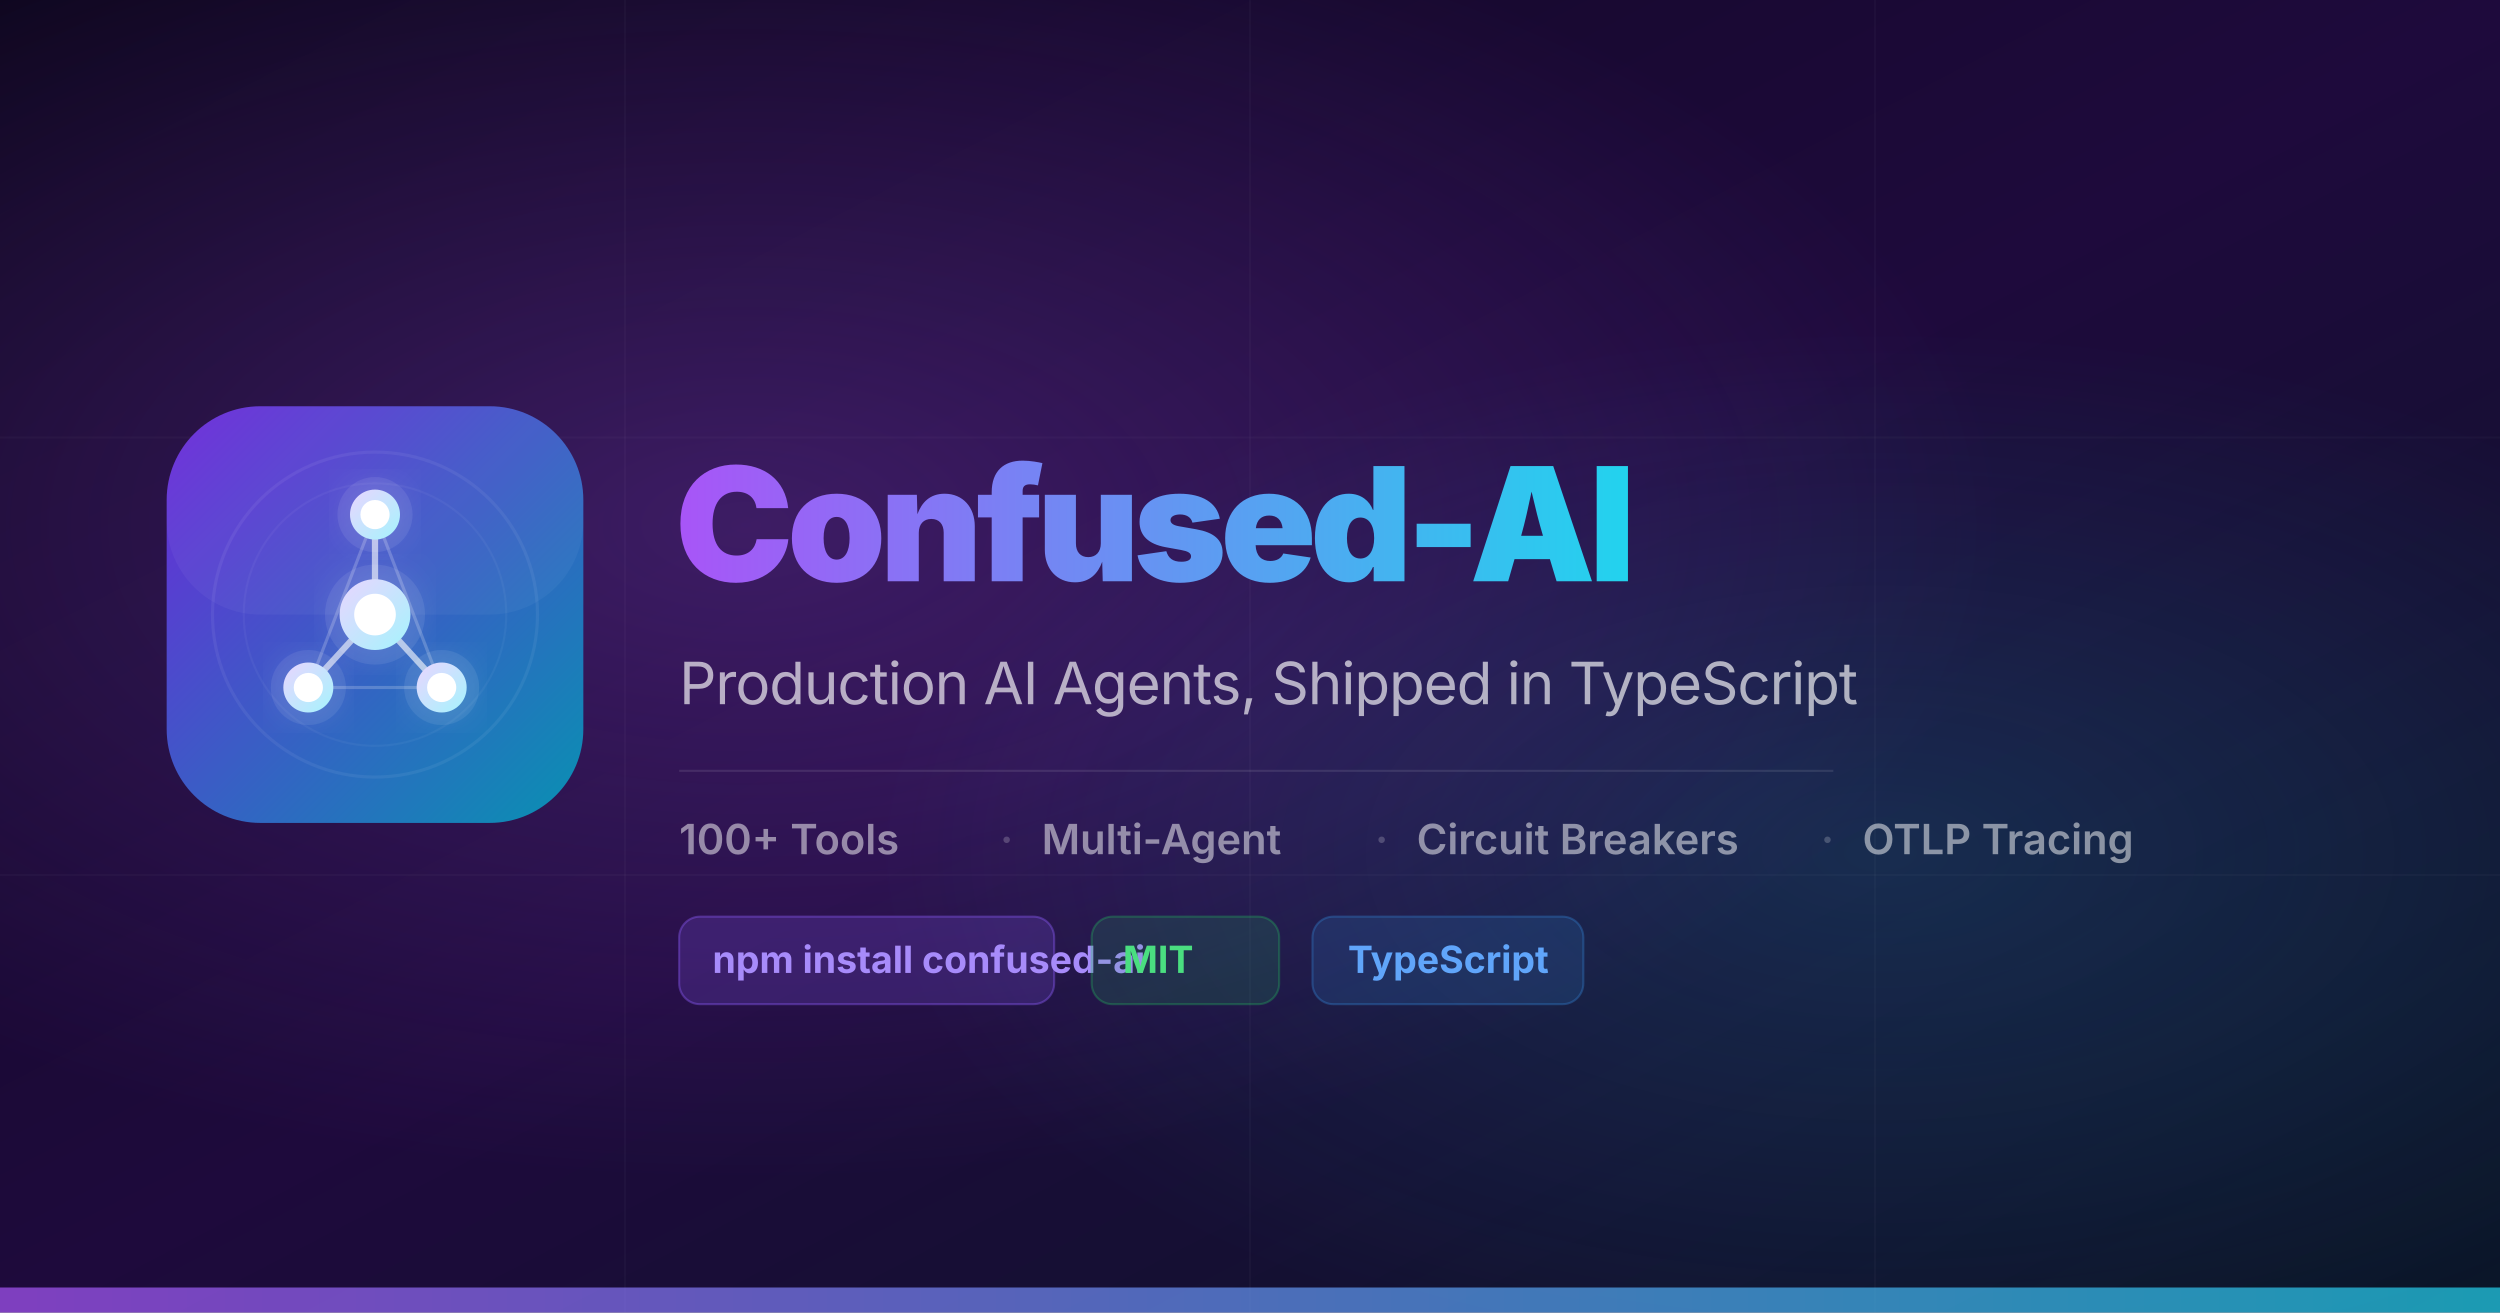
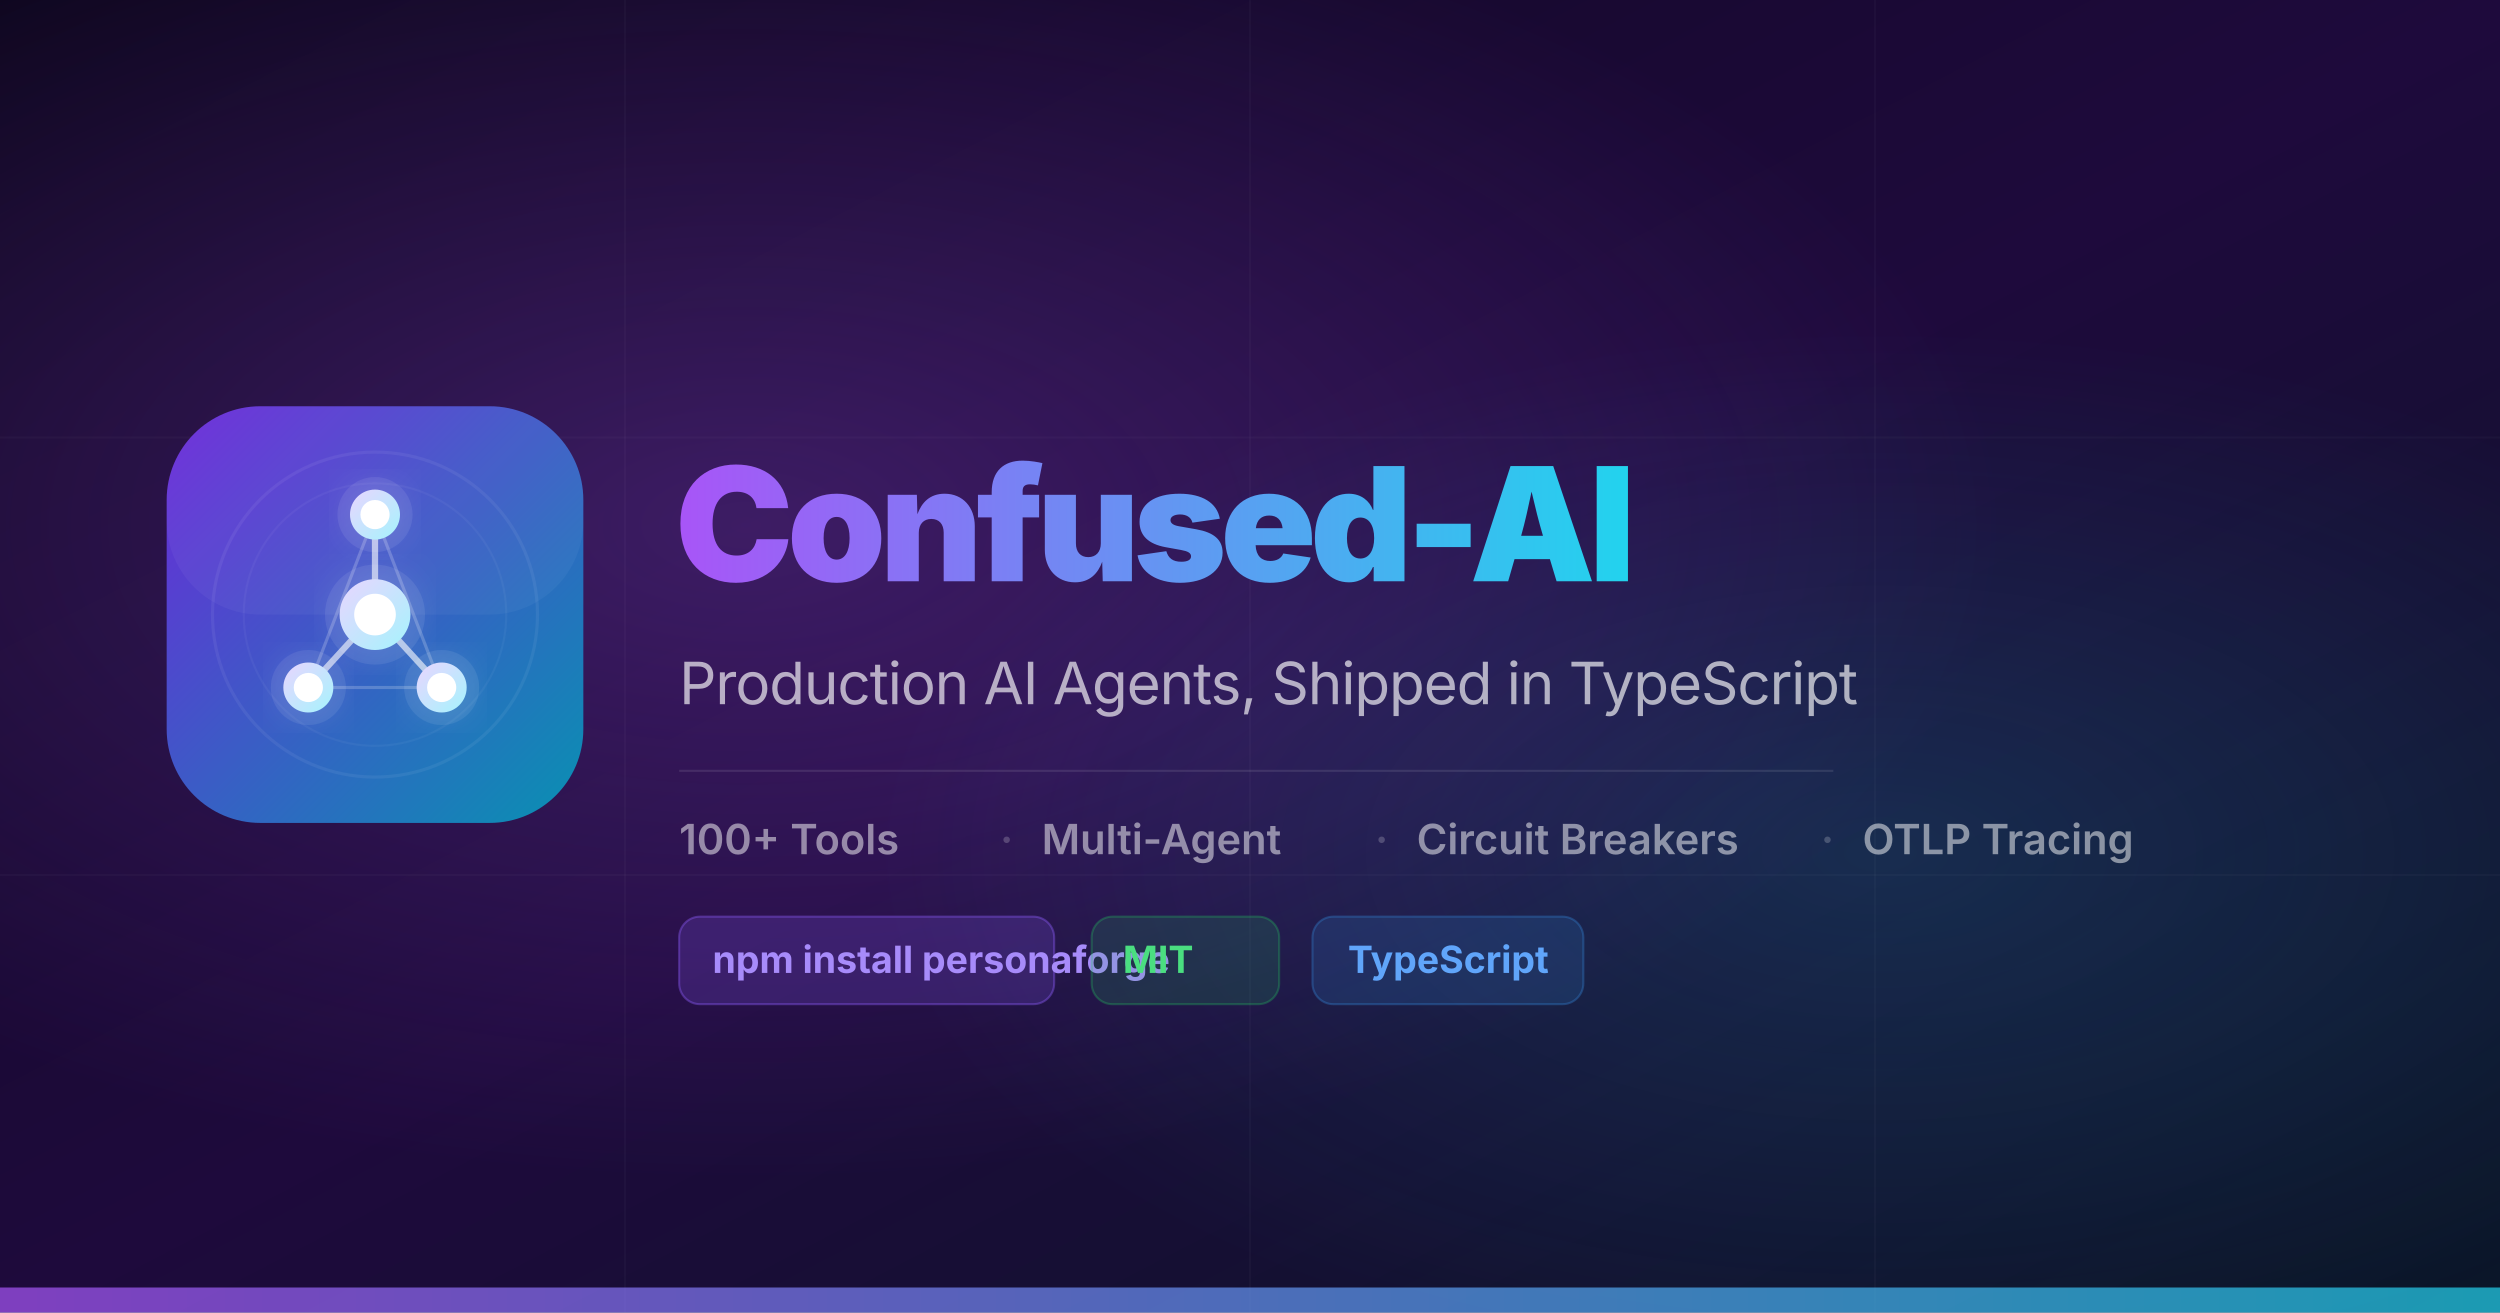
<svg xmlns="http://www.w3.org/2000/svg" viewBox="0 0 1200 630" width="1200" height="630">
  <defs>
    <linearGradient id="og-bg" x1="0%" y1="0%" x2="100%" y2="100%">
      <stop offset="0%" stop-color="#0f0720" />
      <stop offset="50%" stop-color="#1e0a3c" />
      <stop offset="100%" stop-color="#0a1628" />
    </linearGradient>
    <linearGradient id="og-brand" x1="0%" y1="0%" x2="100%" y2="0%">
      <stop offset="0%" stop-color="#a855f7" />
      <stop offset="100%" stop-color="#22d3ee" />
    </linearGradient>
    <linearGradient id="og-node" x1="0%" y1="0%" x2="100%" y2="100%">
      <stop offset="0%" stop-color="#e9d5ff" />
      <stop offset="100%" stop-color="#a5f3fc" />
    </linearGradient>
    <radialGradient id="og-glow-purple" cx="30%" cy="40%" r="50%">
      <stop offset="0%" stop-color="rgba(168,85,247,0.25)" />
      <stop offset="100%" stop-color="rgba(168,85,247,0)" />
    </radialGradient>
    <radialGradient id="og-glow-cyan" cx="75%" cy="65%" r="40%">
      <stop offset="0%" stop-color="rgba(34,211,238,0.15)" />
      <stop offset="100%" stop-color="rgba(34,211,238,0)" />
    </radialGradient>
    <filter id="og-glow">
      <feGaussianBlur stdDeviation="8" result="blur" />
      <feMerge>
        <feMergeNode in="blur" />
        <feMergeNode in="SourceGraphic" />
      </feMerge>
    </filter>
    <filter id="og-node-glow">
      <feGaussianBlur stdDeviation="12" result="blur" />
      <feMerge>
        <feMergeNode in="blur" />
        <feMergeNode in="SourceGraphic" />
      </feMerge>
    </filter>
    <linearGradient id="og-logo-bg" x1="0%" y1="0%" x2="100%" y2="100%">
      <stop offset="0%" stop-color="#6d28d9" />
      <stop offset="100%" stop-color="#0891b2" />
    </linearGradient>
  </defs>
  <rect width="1200" height="630" fill="url(#og-bg)" />
  <rect width="1200" height="630" fill="url(#og-glow-purple)" />
  <rect width="1200" height="630" fill="url(#og-glow-cyan)" />
  <g stroke="rgba(255,255,255,0.025)" stroke-width="1">
    <line x1="0" y1="210" x2="1200" y2="210" />
    <line x1="0" y1="420" x2="1200" y2="420" />
    <line x1="300" y1="0" x2="300" y2="630" />
    <line x1="600" y1="0" x2="600" y2="630" />
    <line x1="900" y1="0" x2="900" y2="630" />
  </g>
  <rect x="80" y="195" width="200" height="200" rx="45" fill="url(#og-logo-bg)" />
  <rect x="80" y="195" width="200" height="100" rx="45" fill="rgba(255,255,255,0.04)" />
  <circle cx="180" cy="295" r="78" fill="none" stroke="rgba(255,255,255,0.06)" stroke-width="1.5" />
  <circle cx="180" cy="295" r="63" fill="none" stroke="rgba(255,255,255,0.04)" stroke-width="1" />
  <line x1="180" y1="295" x2="180" y2="247" stroke="rgba(255,255,255,0.6)" stroke-width="3" stroke-linecap="round" />
  <line x1="180" y1="295" x2="148" y2="330" stroke="rgba(255,255,255,0.6)" stroke-width="3" stroke-linecap="round" />
  <line x1="180" y1="295" x2="212" y2="330" stroke="rgba(255,255,255,0.6)" stroke-width="3" stroke-linecap="round" />
  <line x1="180" y1="247" x2="148" y2="330" stroke="rgba(255,255,255,0.2)" stroke-width="1.5" stroke-linecap="round" />
  <line x1="180" y1="247" x2="212" y2="330" stroke="rgba(255,255,255,0.2)" stroke-width="1.5" stroke-linecap="round" />
  <line x1="148" y1="330" x2="212" y2="330" stroke="rgba(255,255,255,0.2)" stroke-width="1.5" stroke-linecap="round" />
  <circle cx="180" cy="247" r="18" fill="rgba(255,255,255,0.08)" filter="url(#og-glow)" />
  <circle cx="180" cy="247" r="12" fill="url(#og-node)" />
  <circle cx="180" cy="247" r="7" fill="white" />
  <circle cx="148" cy="330" r="18" fill="rgba(255,255,255,0.08)" filter="url(#og-glow)" />
  <circle cx="148" cy="330" r="12" fill="url(#og-node)" />
  <circle cx="148" cy="330" r="7" fill="white" />
  <circle cx="212" cy="330" r="18" fill="rgba(255,255,255,0.08)" filter="url(#og-glow)" />
  <circle cx="212" cy="330" r="12" fill="url(#og-node)" />
  <circle cx="212" cy="330" r="7" fill="white" />
  <circle cx="180" cy="295" r="24" fill="rgba(255,255,255,0.08)" filter="url(#og-glow)" />
  <circle cx="180" cy="295" r="17" fill="url(#og-node)" />
  <circle cx="180" cy="295" r="10" fill="white" />
  <text x="324" y="279" font-family="-apple-system, BlinkMacSystemFont, 'Segoe UI', sans-serif" font-size="76" font-weight="900" letter-spacing="-3" fill="url(#og-brand)">Confused-AI</text>
  <text x="326" y="338" font-family="-apple-system, BlinkMacSystemFont, 'Segoe UI', sans-serif" font-size="28" font-weight="400" letter-spacing="-0.5" fill="rgba(255,255,255,0.65)">
    Production AI Agents, Shipped in TypeScript
  </text>
  <line x1="326" y1="370" x2="880" y2="370" stroke="rgba(255,255,255,0.1)" stroke-width="1" />
  <g font-family="-apple-system, BlinkMacSystemFont, 'Segoe UI', sans-serif" font-size="20" font-weight="600" fill="rgba(255,255,255,0.5)">
    <text x="326" y="410">100+ Tools</text>
    <text x="480" y="410" fill="rgba(255,255,255,0.2)">·</text>
    <text x="500" y="410">Multi-Agent</text>
    <text x="660" y="410" fill="rgba(255,255,255,0.2)">·</text>
    <text x="680" y="410">Circuit Breakers</text>
    <text x="874" y="410" fill="rgba(255,255,255,0.2)">·</text>
    <text x="894" y="410">OTLP Tracing</text>
  </g>
  <rect x="326" y="440" width="180" height="42" rx="10" fill="rgba(139,92,246,0.2)" stroke="rgba(139,92,246,0.4)" stroke-width="1" />
-   <text x="342" y="467" font-family="-apple-system, BlinkMacSystemFont, 'Segoe UI', sans-serif" font-size="18" font-weight="700" fill="#a78bfa">npm install confused-ai</text>
+   <text x="342" y="467" font-family="-apple-system, BlinkMacSystemFont, 'Segoe UI', sans-serif" font-size="18" font-weight="700" fill="#a78bfa">npm install personaforge</text>
  <rect x="524" y="440" width="90" height="42" rx="10" fill="rgba(34,197,94,0.15)" stroke="rgba(34,197,94,0.3)" stroke-width="1" />
  <text x="539" y="467" font-family="-apple-system, BlinkMacSystemFont, 'Segoe UI', sans-serif" font-size="18" font-weight="700" fill="#4ade80">MIT</text>
  <rect x="630" y="440" width="130" height="42" rx="10" fill="rgba(49,120,198,0.2)" stroke="rgba(49,120,198,0.4)" stroke-width="1" />
  <text x="647" y="467" font-family="-apple-system, BlinkMacSystemFont, 'Segoe UI', sans-serif" font-size="18" font-weight="700" fill="#60a5fa">TypeScript</text>
  <rect x="0" y="618" width="1200" height="12" rx="0" fill="url(#og-brand)" opacity="0.7" />
</svg>
